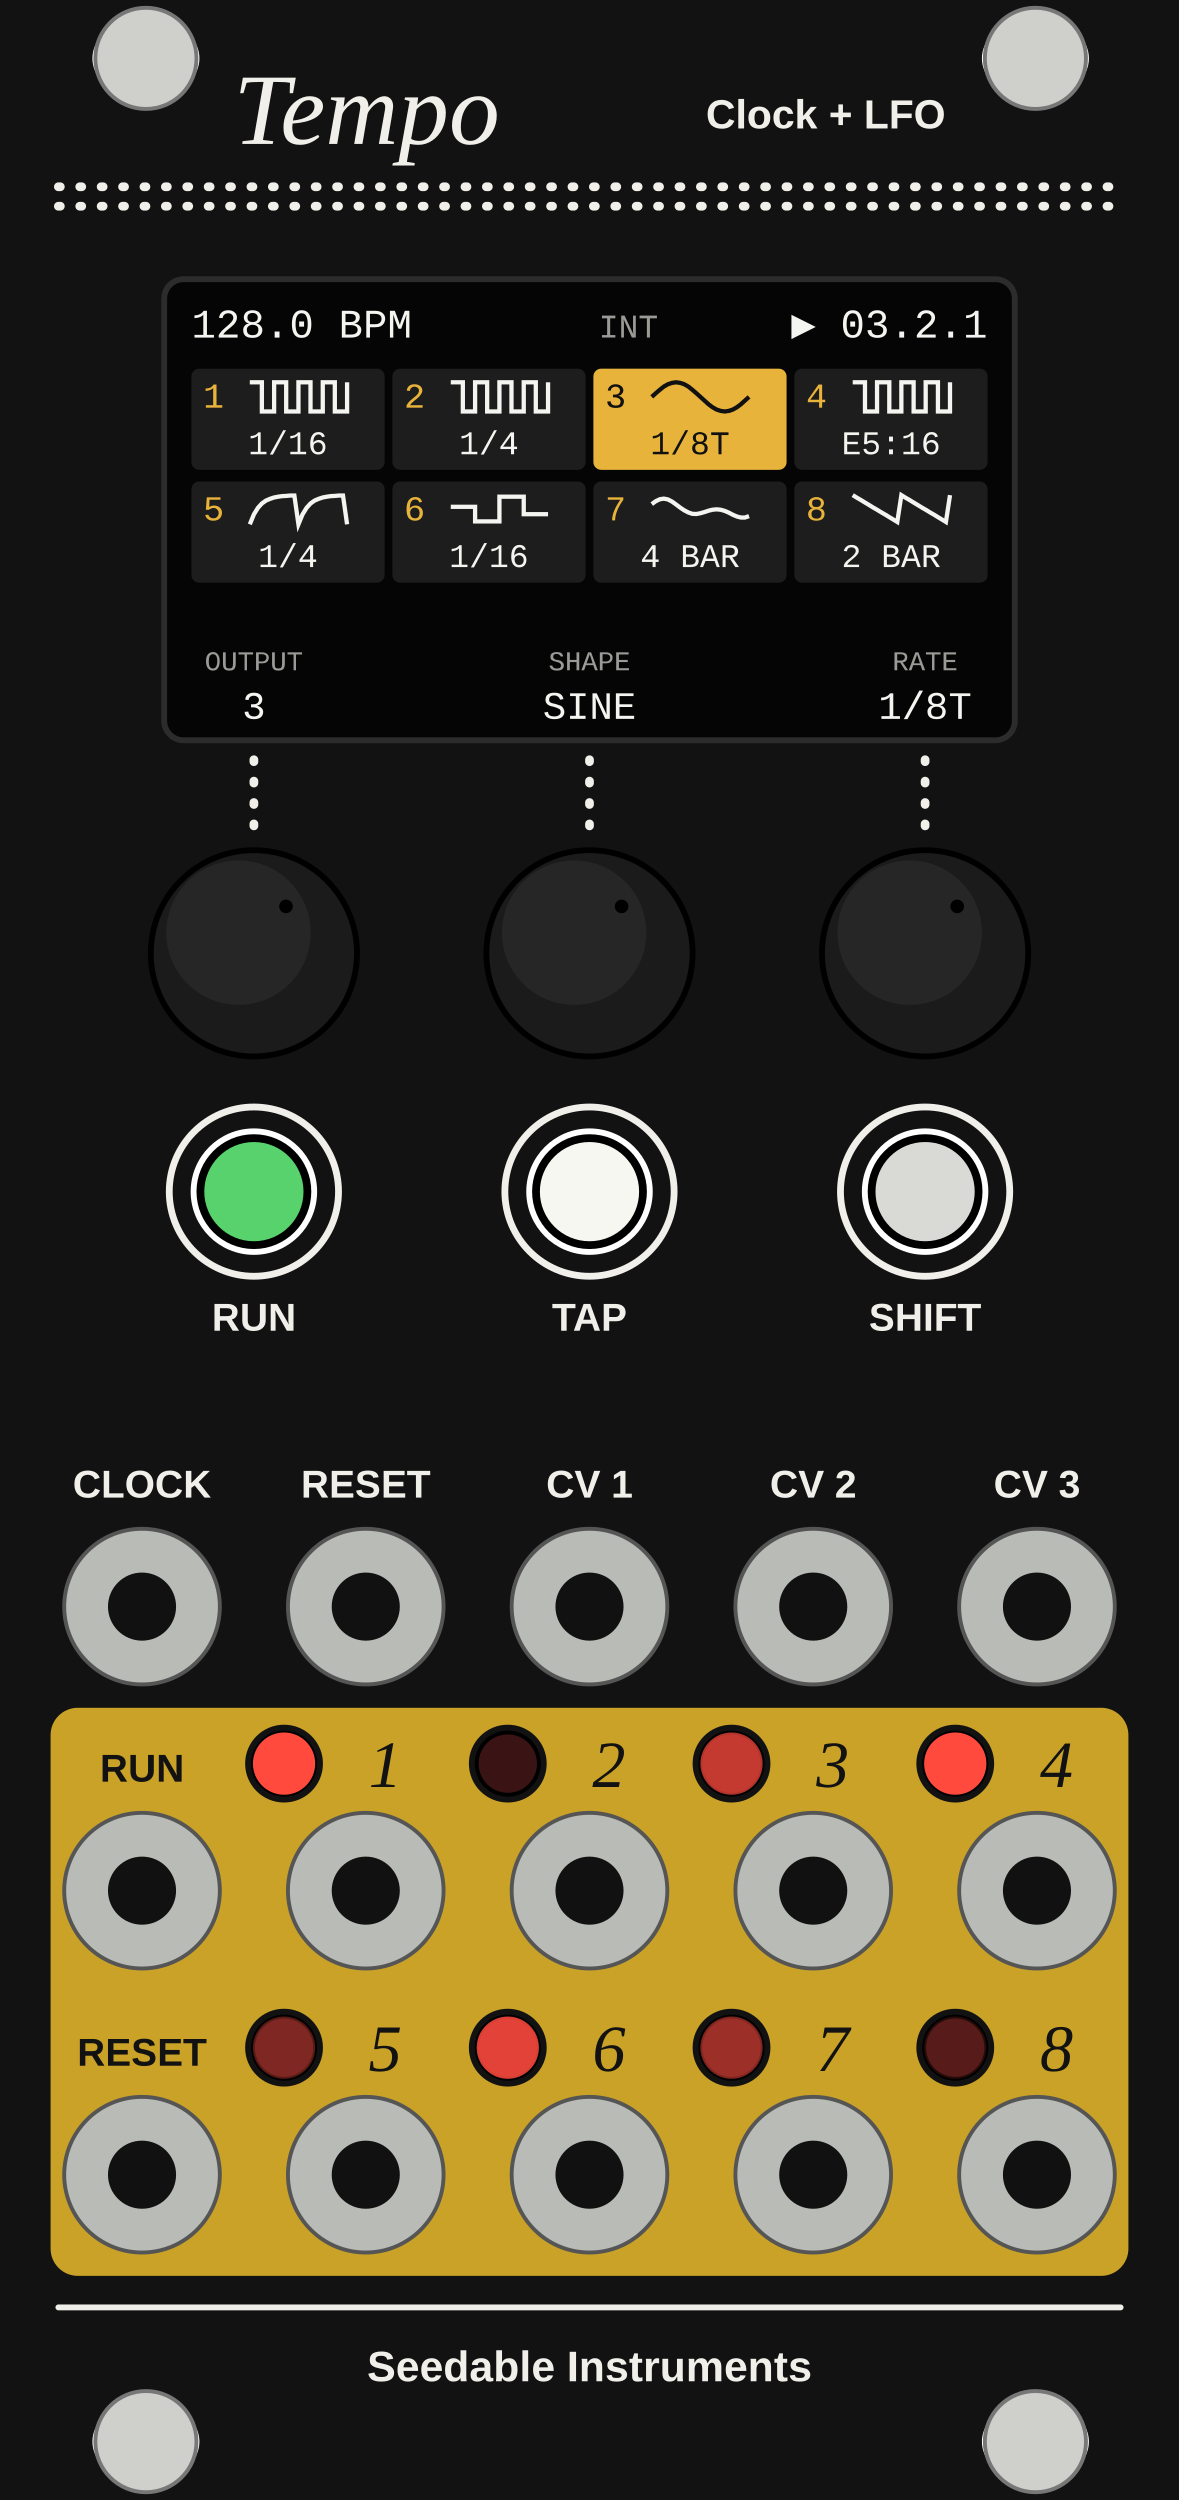
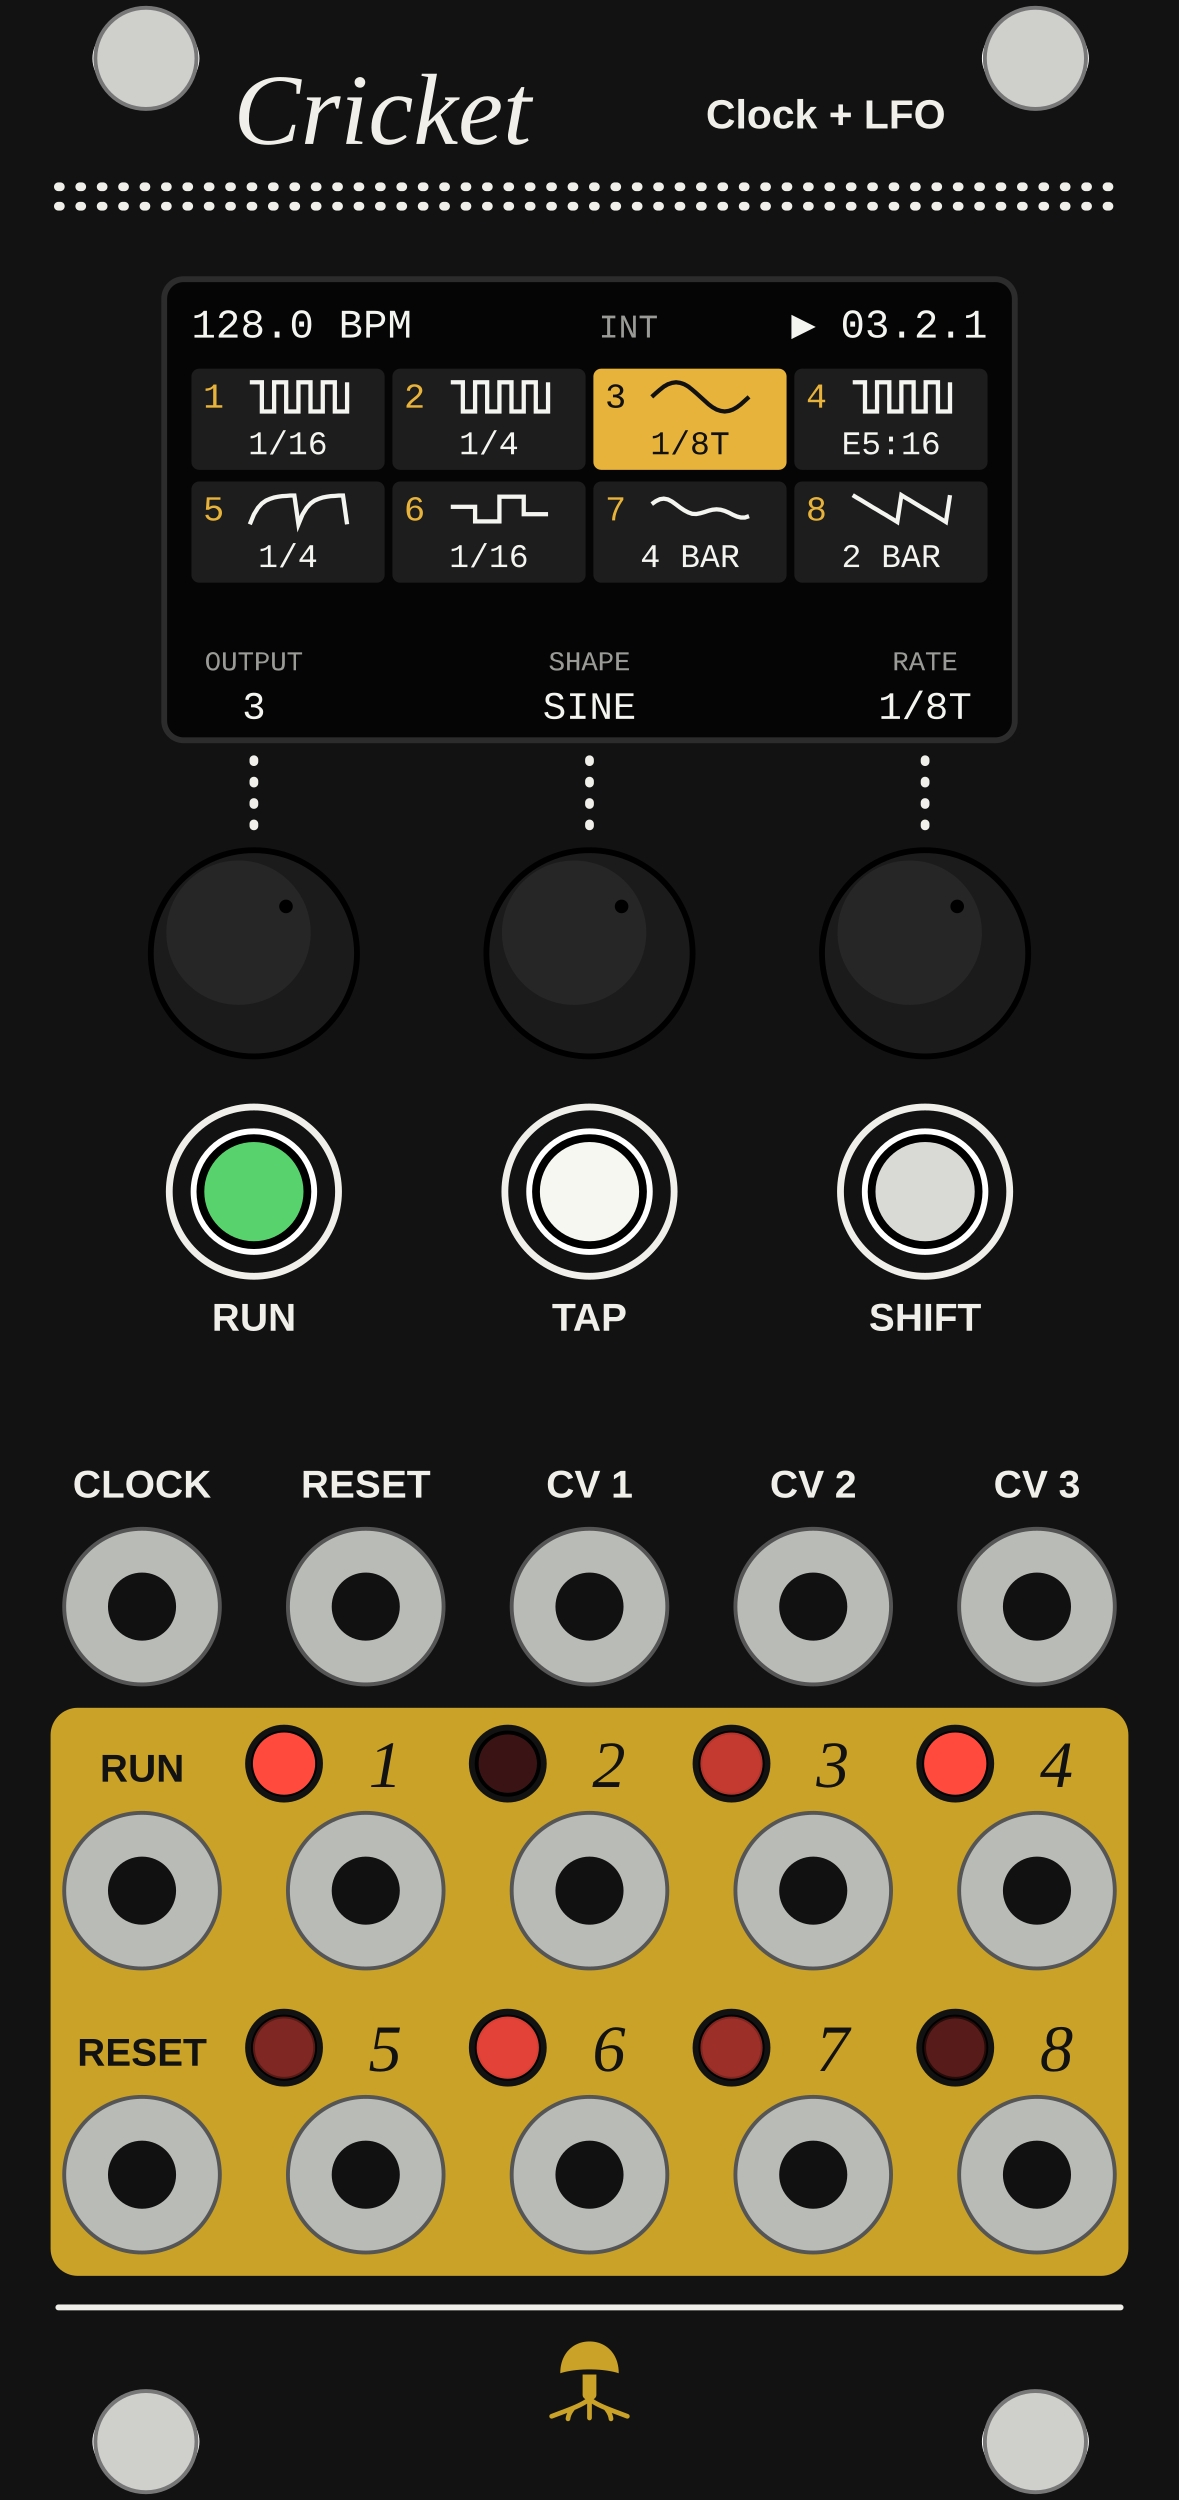
<svg xmlns="http://www.w3.org/2000/svg" width="60.6mm" height="128.5mm" viewBox="0 0 60.6 128.5">
  <style>text{font-family:Arial, Helvetica, sans-serif;font-weight:bold;fill:#f0efe9} .serif{font-family:Georgia, Times New Roman, serif;font-style:italic;font-weight:normal} .silk{stroke:#f0efe9;fill:none;stroke-linecap:round;stroke-linejoin:round} .dots{stroke-dasharray:0.1 1.0;stroke-width:0.45} .copper{fill:#c9a227} .cu-text{fill:#121212} .hole{fill:#ffffff;stroke:none}</style>
  <rect x="0" y="0" width="60.6" height="128.5" fill="#121212" />
  <g id="copper">
    <rect x="2.60" y="87.78" width="55.40" height="29.20" rx="1.4" class="copper" />
    <circle cx="7.30" cy="97.18" r="3.65" class="cu-text" />
    <circle cx="18.80" cy="97.18" r="3.65" class="cu-text" />
    <circle cx="30.30" cy="97.18" r="3.65" class="cu-text" />
    <circle cx="41.80" cy="97.18" r="3.65" class="cu-text" />
    <circle cx="53.30" cy="97.18" r="3.65" class="cu-text" />
    <circle cx="7.30" cy="111.78" r="3.65" class="cu-text" />
    <circle cx="18.80" cy="111.78" r="3.65" class="cu-text" />
    <circle cx="30.30" cy="111.78" r="3.65" class="cu-text" />
    <circle cx="41.80" cy="111.78" r="3.65" class="cu-text" />
    <circle cx="53.30" cy="111.78" r="3.65" class="cu-text" />
    <circle cx="14.60" cy="90.65" r="2.00" class="cu-text" />
    <circle cx="26.10" cy="90.65" r="2.00" class="cu-text" />
    <circle cx="37.60" cy="90.65" r="2.00" class="cu-text" />
    <circle cx="49.10" cy="90.65" r="2.00" class="cu-text" />
    <circle cx="14.60" cy="105.25" r="2.00" class="cu-text" />
    <circle cx="26.10" cy="105.25" r="2.00" class="cu-text" />
    <circle cx="37.60" cy="105.25" r="2.00" class="cu-text" />
    <circle cx="49.10" cy="105.25" r="2.00" class="cu-text" />
    <text x="7.30" y="91.58" font-size="2.0" text-anchor="middle" class="cu-text">RUN</text>
    <text x="19.80" y="91.85" font-size="3.4" text-anchor="middle" class="serif cu-text">1</text>
    <text x="31.30" y="91.85" font-size="3.4" text-anchor="middle" class="serif cu-text">2</text>
    <text x="42.80" y="91.85" font-size="3.4" text-anchor="middle" class="serif cu-text">3</text>
    <text x="54.30" y="91.85" font-size="3.4" text-anchor="middle" class="serif cu-text">4</text>
    <text x="7.30" y="106.18" font-size="2.0" text-anchor="middle" class="cu-text">RESET</text>
    <text x="19.80" y="106.45" font-size="3.4" text-anchor="middle" class="serif cu-text">5</text>
    <text x="31.30" y="106.45" font-size="3.4" text-anchor="middle" class="serif cu-text">6</text>
    <text x="42.80" y="106.45" font-size="3.4" text-anchor="middle" class="serif cu-text">7</text>
    <text x="54.30" y="106.45" font-size="3.4" text-anchor="middle" class="serif cu-text">8</text>
  </g>
  <g id="silk">
-     <text x="12.00" y="7.40" font-size="5.2" text-anchor="start" class="serif">Tempo</text>
+     <text x="12.00" y="7.40" font-size="5.2" text-anchor="start" class="serif">Cricket</text>
    <text x="48.60" y="6.60" font-size="2.1" text-anchor="end">Clock + LFO</text>
    <polyline points="3.00,9.60 57.60,9.60" class="silk dots" />
    <polyline points="3.00,10.60 57.60,10.60" class="silk dots" />
-     <text x="30.30" y="122.40" font-size="2.2" text-anchor="middle">Seedable Instruments</text>
+     <path d="M 28.797 121.986 L 28.802 121.837 L 28.816 121.693 L 28.840 121.556 L 28.872 121.425 L 28.913 121.301 L 28.963 121.184 L 29.020 121.074 L 29.084 120.971 L 29.155 120.875 L 29.233 120.787 L 29.318 120.706 L 29.408 120.633 L 29.504 120.568 L 29.605 120.511 L 29.711 120.463 L 29.821 120.422 L 29.936 120.391 L 30.054 120.368 L 30.175 120.355 L 30.300 120.350 L 30.425 120.355 L 30.546 120.368 L 30.665 120.391 L 30.779 120.422 L 30.889 120.463 L 30.995 120.511 L 31.096 120.568 L 31.192 120.633 L 31.282 120.706 L 31.367 120.787 L 31.445 120.875 L 31.516 120.971 L 31.581 121.074 L 31.637 121.184 L 31.687 121.301 L 31.728 121.425 L 31.760 121.556 L 31.784 121.693 L 31.799 121.837 L 31.803 121.986 L 31.680 121.948 L 31.547 121.914 L 31.408 121.885 L 31.262 121.859 L 31.110 121.837 L 30.953 121.819 L 30.793 121.805 L 30.630 121.795 L 30.466 121.789 L 30.300 121.787 L 30.134 121.789 L 29.970 121.795 L 29.807 121.805 L 29.647 121.819 L 29.490 121.837 L 29.338 121.859 L 29.192 121.885 L 29.053 121.914 L 28.921 121.948 Z M 29.946 122.052 L 30.654 122.052 L 30.654 123.091 L 30.652 123.117 L 30.649 123.142 L 30.642 123.165 L 30.634 123.187 L 30.623 123.208 L 30.611 123.228 L 30.596 123.247 L 30.580 123.264 L 30.562 123.281 L 30.543 123.296 L 30.523 123.310 L 30.501 123.324 L 30.478 123.336 L 30.454 123.348 L 30.430 123.359 L 30.405 123.369 L 30.379 123.378 L 30.353 123.386 L 30.326 123.394 L 30.300 123.401 L 30.273 123.394 L 30.247 123.386 L 30.221 123.378 L 30.195 123.369 L 30.170 123.359 L 30.146 123.348 L 30.122 123.336 L 30.099 123.324 L 30.077 123.310 L 30.057 123.296 L 30.038 123.281 L 30.020 123.264 L 30.004 123.247 L 29.989 123.228 L 29.977 123.208 L 29.966 123.187 L 29.958 123.165 L 29.951 123.142 L 29.948 123.117 L 29.946 123.091 Z M 30.269 123.195 L 30.316 123.192 L 30.361 123.207 L 30.397 123.239 L 30.418 123.281 L 30.421 123.329 L 30.405 123.374 L 30.374 123.409 L 30.303 123.463 L 30.227 123.516 L 30.148 123.567 L 30.065 123.616 L 29.979 123.664 L 29.890 123.710 L 29.798 123.754 L 29.703 123.798 L 29.606 123.841 L 29.507 123.883 L 29.405 123.925 L 29.300 123.967 L 29.194 124.008 L 29.085 124.050 L 28.975 124.092 L 28.863 124.134 L 28.749 124.177 L 28.634 124.220 L 28.517 124.265 L 28.398 124.310 L 28.352 124.319 L 28.305 124.308 L 28.266 124.281 L 28.241 124.241 L 28.233 124.194 L 28.243 124.148 L 28.271 124.109 L 28.311 124.084 L 28.430 124.038 L 28.547 123.993 L 28.663 123.949 L 28.777 123.906 L 28.889 123.864 L 28.999 123.823 L 29.106 123.781 L 29.211 123.741 L 29.314 123.700 L 29.413 123.659 L 29.510 123.618 L 29.603 123.577 L 29.694 123.535 L 29.781 123.492 L 29.864 123.449 L 29.944 123.405 L 30.020 123.360 L 30.092 123.314 L 30.160 123.266 L 30.226 123.216 Z M 30.195 123.374 L 30.180 123.329 L 30.183 123.281 L 30.203 123.239 L 30.239 123.207 L 30.284 123.192 L 30.331 123.195 L 30.374 123.216 L 30.440 123.266 L 30.508 123.314 L 30.580 123.360 L 30.656 123.405 L 30.736 123.449 L 30.819 123.492 L 30.906 123.535 L 30.997 123.577 L 31.090 123.618 L 31.187 123.659 L 31.287 123.700 L 31.389 123.741 L 31.494 123.781 L 31.601 123.823 L 31.711 123.864 L 31.823 123.906 L 31.937 123.949 L 32.053 123.993 L 32.170 124.038 L 32.289 124.084 L 32.329 124.109 L 32.357 124.148 L 32.367 124.194 L 32.359 124.241 L 32.334 124.281 L 32.295 124.308 L 32.248 124.319 L 32.202 124.310 L 32.083 124.265 L 31.966 124.220 L 31.851 124.177 L 31.737 124.134 L 31.625 124.092 L 31.515 124.050 L 31.406 124.008 L 31.300 123.967 L 31.195 123.925 L 31.093 123.883 L 30.994 123.841 L 30.896 123.798 L 30.802 123.754 L 30.710 123.710 L 30.621 123.664 L 30.535 123.616 L 30.453 123.567 L 30.373 123.516 L 30.297 123.463 L 30.226 123.409 Z M 30.188 123.266 L 30.214 123.227 L 30.253 123.200 L 30.300 123.191 L 30.346 123.200 L 30.386 123.227 L 30.412 123.266 L 30.422 123.313 L 30.422 124.285 L 30.412 124.332 L 30.386 124.371 L 30.346 124.398 L 30.300 124.407 L 30.253 124.398 L 30.214 124.371 L 30.188 124.332 L 30.178 124.285 L 30.178 123.313 Z M 29.400 123.671 L 29.445 123.656 L 29.493 123.660 L 29.535 123.681 L 29.566 123.717 L 29.581 123.762 L 29.577 123.810 L 29.555 123.852 L 29.530 123.884 L 29.508 123.914 L 29.486 123.943 L 29.467 123.971 L 29.449 123.998 L 29.432 124.024 L 29.417 124.049 L 29.403 124.074 L 29.391 124.098 L 29.379 124.121 L 29.369 124.144 L 29.360 124.167 L 29.352 124.189 L 29.344 124.211 L 29.337 124.233 L 29.332 124.255 L 29.327 124.277 L 29.322 124.299 L 29.318 124.322 L 29.315 124.346 L 29.299 124.391 L 29.268 124.427 L 29.225 124.447 L 29.178 124.450 L 29.133 124.434 L 29.098 124.403 L 29.077 124.360 L 29.074 124.313 L 29.078 124.285 L 29.083 124.255 L 29.089 124.226 L 29.096 124.196 L 29.104 124.167 L 29.112 124.137 L 29.122 124.108 L 29.133 124.078 L 29.146 124.048 L 29.159 124.018 L 29.174 123.988 L 29.190 123.958 L 29.207 123.927 L 29.225 123.897 L 29.245 123.865 L 29.266 123.834 L 29.289 123.801 L 29.312 123.769 L 29.338 123.735 L 29.364 123.702 Z M 31.023 123.810 L 31.019 123.762 L 31.034 123.717 L 31.065 123.681 L 31.107 123.660 L 31.154 123.656 L 31.200 123.671 L 31.236 123.702 L 31.262 123.735 L 31.288 123.769 L 31.311 123.801 L 31.334 123.834 L 31.355 123.865 L 31.375 123.897 L 31.393 123.927 L 31.410 123.958 L 31.426 123.988 L 31.441 124.018 L 31.454 124.048 L 31.467 124.078 L 31.478 124.108 L 31.488 124.137 L 31.497 124.167 L 31.504 124.196 L 31.511 124.226 L 31.517 124.255 L 31.522 124.285 L 31.526 124.313 L 31.523 124.360 L 31.502 124.403 L 31.467 124.434 L 31.422 124.450 L 31.375 124.447 L 31.332 124.427 L 31.300 124.391 L 31.285 124.346 L 31.282 124.322 L 31.278 124.299 L 31.273 124.277 L 31.268 124.255 L 31.262 124.233 L 31.256 124.211 L 31.248 124.189 L 31.240 124.167 L 31.231 124.144 L 31.221 124.121 L 31.209 124.098 L 31.197 124.074 L 31.183 124.049 L 31.168 124.024 L 31.151 123.998 L 31.133 123.971 L 31.114 123.943 L 31.092 123.914 L 31.070 123.884 L 31.045 123.852 Z" class="copper" />
    <polyline points="3.00,118.60 57.60,118.60" class="silk" stroke-width="0.3" />
    <polyline points="13.05,39.05 13.05,42.80" class="silk dots" />
    <polyline points="30.30,39.05 30.30,42.80" class="silk dots" />
    <polyline points="47.55,39.05 47.55,42.80" class="silk dots" />
    <circle cx="13.05" cy="61.25" r="4.35" class="silk" stroke-width="0.35" />
    <text x="13.05" y="68.40" font-size="2.0" text-anchor="middle">RUN</text>
    <circle cx="30.30" cy="61.25" r="4.35" class="silk" stroke-width="0.35" />
    <text x="30.30" y="68.40" font-size="2.0" text-anchor="middle">TAP</text>
    <circle cx="47.55" cy="61.25" r="4.35" class="silk" stroke-width="0.35" />
    <text x="47.55" y="68.40" font-size="2.0" text-anchor="middle">SHIFT</text>
    <text x="7.30" y="76.98" font-size="2.0" text-anchor="middle">CLOCK</text>
    <text x="18.80" y="76.98" font-size="2.0" text-anchor="middle">RESET</text>
    <text x="30.30" y="76.98" font-size="2.0" text-anchor="middle">CV 1</text>
    <text x="41.80" y="76.98" font-size="2.0" text-anchor="middle">CV 2</text>
    <text x="53.30" y="76.98" font-size="2.0" text-anchor="middle">CV 3</text>
  </g>
  <g id="holes">
    <circle cx="7.30" cy="82.58" r="3.25" class="hole" />
    <circle cx="18.80" cy="82.58" r="3.25" class="hole" />
    <circle cx="30.30" cy="82.58" r="3.25" class="hole" />
    <circle cx="41.80" cy="82.58" r="3.25" class="hole" />
    <circle cx="53.30" cy="82.58" r="3.25" class="hole" />
    <circle cx="7.30" cy="97.18" r="3.25" class="hole" />
    <circle cx="18.80" cy="97.18" r="3.25" class="hole" />
    <circle cx="30.30" cy="97.18" r="3.25" class="hole" />
    <circle cx="41.80" cy="97.18" r="3.25" class="hole" />
    <circle cx="53.30" cy="97.18" r="3.25" class="hole" />
    <circle cx="7.30" cy="111.78" r="3.25" class="hole" />
    <circle cx="18.80" cy="111.78" r="3.25" class="hole" />
    <circle cx="30.30" cy="111.78" r="3.25" class="hole" />
    <circle cx="41.80" cy="111.78" r="3.25" class="hole" />
    <circle cx="53.30" cy="111.78" r="3.25" class="hole" />
    <circle cx="13.05" cy="61.25" r="3.25" class="hole" />
    <circle cx="30.30" cy="61.25" r="3.25" class="hole" />
    <circle cx="47.55" cy="61.25" r="3.25" class="hole" />
    <circle cx="13.05" cy="49.00" r="3.75" class="hole" />
    <circle cx="30.30" cy="49.00" r="3.75" class="hole" />
    <circle cx="47.55" cy="49.00" r="3.75" class="hole" />
    <circle cx="14.60" cy="90.65" r="1.60" class="hole" />
    <circle cx="26.10" cy="90.65" r="1.60" class="hole" />
    <circle cx="37.60" cy="90.65" r="1.60" class="hole" />
    <circle cx="49.10" cy="90.65" r="1.60" class="hole" />
    <circle cx="14.60" cy="105.25" r="1.60" class="hole" />
    <circle cx="26.10" cy="105.25" r="1.60" class="hole" />
    <circle cx="37.60" cy="105.25" r="1.60" class="hole" />
    <circle cx="49.10" cy="105.25" r="1.60" class="hole" />
    <rect x="8.44" y="14.35" width="43.72" height="23.70" rx="1.0" class="hole" />
    <rect x="4.75" y="1.40" width="5.5" height="3.2" rx="1.6" class="hole" />
    <rect x="4.75" y="123.90" width="5.5" height="3.2" rx="1.6" class="hole" />
    <rect x="50.47" y="1.40" width="5.5" height="3.2" rx="1.6" class="hole" />
    <rect x="50.47" y="123.90" width="5.5" height="3.2" rx="1.6" class="hole" />
  </g>
  <g id="mockup">
    <circle cx="7.30" cy="82.58" r="4.0" fill="#b9bbb6" stroke="#555" stroke-width="0.2" />
    <circle cx="7.30" cy="82.58" r="1.75" fill="#111" />
    <circle cx="18.80" cy="82.58" r="4.0" fill="#b9bbb6" stroke="#555" stroke-width="0.2" />
    <circle cx="18.80" cy="82.58" r="1.75" fill="#111" />
    <circle cx="30.30" cy="82.58" r="4.0" fill="#b9bbb6" stroke="#555" stroke-width="0.2" />
    <circle cx="30.30" cy="82.58" r="1.75" fill="#111" />
    <circle cx="41.80" cy="82.58" r="4.0" fill="#b9bbb6" stroke="#555" stroke-width="0.2" />
    <circle cx="41.80" cy="82.58" r="1.75" fill="#111" />
    <circle cx="53.30" cy="82.58" r="4.0" fill="#b9bbb6" stroke="#555" stroke-width="0.2" />
    <circle cx="53.30" cy="82.58" r="1.75" fill="#111" />
    <circle cx="7.30" cy="97.18" r="4.0" fill="#b9bbb6" stroke="#555" stroke-width="0.2" />
    <circle cx="7.30" cy="97.18" r="1.75" fill="#111" />
    <circle cx="18.80" cy="97.18" r="4.0" fill="#b9bbb6" stroke="#555" stroke-width="0.2" />
    <circle cx="18.80" cy="97.18" r="1.75" fill="#111" />
    <circle cx="30.30" cy="97.18" r="4.0" fill="#b9bbb6" stroke="#555" stroke-width="0.2" />
    <circle cx="30.30" cy="97.18" r="1.75" fill="#111" />
    <circle cx="41.80" cy="97.18" r="4.0" fill="#b9bbb6" stroke="#555" stroke-width="0.2" />
    <circle cx="41.80" cy="97.18" r="1.75" fill="#111" />
    <circle cx="53.30" cy="97.18" r="4.0" fill="#b9bbb6" stroke="#555" stroke-width="0.2" />
    <circle cx="53.30" cy="97.18" r="1.75" fill="#111" />
    <circle cx="7.30" cy="111.78" r="4.0" fill="#b9bbb6" stroke="#555" stroke-width="0.2" />
    <circle cx="7.30" cy="111.78" r="1.75" fill="#111" />
    <circle cx="18.80" cy="111.78" r="4.0" fill="#b9bbb6" stroke="#555" stroke-width="0.2" />
    <circle cx="18.80" cy="111.78" r="1.75" fill="#111" />
    <circle cx="30.30" cy="111.78" r="4.0" fill="#b9bbb6" stroke="#555" stroke-width="0.2" />
    <circle cx="30.30" cy="111.78" r="1.75" fill="#111" />
    <circle cx="41.80" cy="111.78" r="4.0" fill="#b9bbb6" stroke="#555" stroke-width="0.2" />
    <circle cx="41.80" cy="111.78" r="1.75" fill="#111" />
    <circle cx="53.30" cy="111.78" r="4.0" fill="#b9bbb6" stroke="#555" stroke-width="0.2" />
    <circle cx="53.30" cy="111.78" r="1.75" fill="#111" />
    <circle cx="13.05" cy="61.25" r="2.75" fill="#57d26c" stroke="#000" stroke-width="0.4" />
    <circle cx="30.30" cy="61.25" r="2.75" fill="#f7f7f2" stroke="#000" stroke-width="0.4" />
    <circle cx="47.55" cy="61.25" r="2.75" fill="#d9d9d6" stroke="#000" stroke-width="0.4" />
    <circle cx="13.05" cy="49.00" r="5.3" fill="#1b1b1b" stroke="#000" stroke-width="0.3" />
    <circle cx="12.26" cy="47.94" r="3.71" fill="#262626" />
    <circle cx="14.70" cy="46.59" r="0.35" fill="#000" />
    <circle cx="30.30" cy="49.00" r="5.3" fill="#1b1b1b" stroke="#000" stroke-width="0.3" />
    <circle cx="29.51" cy="47.94" r="3.71" fill="#262626" />
    <circle cx="31.95" cy="46.59" r="0.35" fill="#000" />
    <circle cx="47.55" cy="49.00" r="5.3" fill="#1b1b1b" stroke="#000" stroke-width="0.3" />
    <circle cx="46.76" cy="47.94" r="3.71" fill="#262626" />
    <circle cx="49.20" cy="46.59" r="0.35" fill="#000" />
    <circle cx="14.60" cy="90.65" r="1.6" fill="#3a1414" stroke="#000" stroke-width="0.2" />
    <circle cx="14.60" cy="90.65" r="1.6" fill="#ff4a3d" opacity="1.00" />
    <circle cx="26.10" cy="90.65" r="1.6" fill="#3a1414" stroke="#000" stroke-width="0.2" />
    <circle cx="37.60" cy="90.65" r="1.6" fill="#3a1414" stroke="#000" stroke-width="0.2" />
    <circle cx="37.60" cy="90.65" r="1.6" fill="#ff4a3d" opacity="0.70" />
    <circle cx="49.10" cy="90.65" r="1.6" fill="#3a1414" stroke="#000" stroke-width="0.2" />
    <circle cx="49.10" cy="90.65" r="1.6" fill="#ff4a3d" opacity="1.00" />
    <circle cx="14.60" cy="105.25" r="1.6" fill="#3a1414" stroke="#000" stroke-width="0.2" />
    <circle cx="14.60" cy="105.25" r="1.6" fill="#ff4a3d" opacity="0.35" />
    <circle cx="26.10" cy="105.25" r="1.6" fill="#3a1414" stroke="#000" stroke-width="0.2" />
    <circle cx="26.10" cy="105.25" r="1.6" fill="#ff4a3d" opacity="0.85" />
    <circle cx="37.60" cy="105.25" r="1.6" fill="#3a1414" stroke="#000" stroke-width="0.2" />
    <circle cx="37.60" cy="105.25" r="1.6" fill="#ff4a3d" opacity="0.50" />
    <circle cx="49.10" cy="105.25" r="1.6" fill="#3a1414" stroke="#000" stroke-width="0.2" />
    <circle cx="49.10" cy="105.25" r="1.6" fill="#ff4a3d" opacity="0.15" />
    <rect x="8.44" y="14.35" width="43.72" height="23.70" rx="1.0" fill="#050505" stroke="#2c2c2c" stroke-width="0.3" />
    <text x="9.84" y="17.35" font-size="2.1" text-anchor="start" style="font-family:Consolas, Courier New, monospace;font-weight:normal;fill:#f4f4f0">128.0 BPM</text>
    <text x="32.30" y="17.35" font-size="1.7" text-anchor="middle" style="font-family:Consolas, Courier New, monospace;font-weight:normal;fill:#9a9a96">INT</text>
    <text x="50.76" y="17.35" font-size="2.1" text-anchor="end" style="font-family:Consolas, Courier New, monospace;font-weight:normal;fill:#f4f4f0">▶ 03.2.1</text>
    <rect x="9.84" y="18.95" width="9.93" height="5.20" rx="0.4" fill="#1d1d1d" />
    <text x="10.44" y="20.95" font-size="1.8" text-anchor="start" style="font-family:Consolas, Courier New, monospace;font-weight:normal;fill:#e8b33a">1</text>
    <polyline points="12.84,19.65 13.05,19.65 13.05,19.65 13.26,19.65 13.26,19.65 13.46,19.65 13.46,21.15 13.67,21.15 13.67,21.15 13.88,21.15 13.88,21.15 14.09,21.15 14.09,19.65 14.30,19.65 14.30,19.65 14.51,19.65 14.51,19.65 14.71,19.65 14.71,21.15 14.92,21.15 14.92,21.15 15.13,21.15 15.13,21.15 15.34,21.15 15.34,19.65 15.55,19.65 15.55,19.65 15.76,19.65 15.76,19.65 15.96,19.65 15.96,21.15 16.17,21.15 16.17,21.15 16.38,21.15 16.38,21.15 16.59,21.15 16.59,19.65 16.80,19.65 16.80,19.65 17.01,19.65 17.01,19.65 17.21,19.65 17.21,21.15 17.42,21.15 17.42,21.15 17.63,21.15 17.63,21.15 17.84,21.15 17.84,19.65" fill="none" stroke="#f4f4f0" stroke-width="0.22" />
    <text x="14.80" y="23.35" font-size="1.7" text-anchor="middle" style="font-family:Consolas, Courier New, monospace;font-weight:normal;fill:#f4f4f0">1/16</text>
    <rect x="20.17" y="18.95" width="9.93" height="5.20" rx="0.4" fill="#1d1d1d" />
    <text x="20.77" y="20.95" font-size="1.8" text-anchor="start" style="font-family:Consolas, Courier New, monospace;font-weight:normal;fill:#e8b33a">2</text>
    <polyline points="23.17,19.65 23.38,19.65 23.38,19.65 23.59,19.65 23.59,19.65 23.79,19.65 23.79,21.15 24.00,21.15 24.00,21.15 24.21,21.15 24.21,21.15 24.42,21.15 24.42,19.65 24.63,19.65 24.63,19.65 24.84,19.65 24.84,19.65 25.04,19.65 25.04,21.15 25.25,21.15 25.25,21.15 25.46,21.15 25.46,21.15 25.67,21.15 25.67,19.65 25.88,19.65 25.88,19.65 26.09,19.65 26.09,19.65 26.29,19.65 26.29,21.15 26.50,21.15 26.50,21.15 26.71,21.15 26.71,21.15 26.92,21.15 26.92,19.65 27.13,19.65 27.13,19.65 27.34,19.65 27.34,19.65 27.54,19.65 27.54,21.15 27.75,21.15 27.75,21.15 27.96,21.15 27.96,21.15 28.17,21.15 28.17,19.65" fill="none" stroke="#f4f4f0" stroke-width="0.22" />
    <text x="25.13" y="23.35" font-size="1.7" text-anchor="middle" style="font-family:Consolas, Courier New, monospace;font-weight:normal;fill:#f4f4f0">1/4</text>
    <rect x="30.50" y="18.95" width="9.93" height="5.20" rx="0.4" fill="#e8b33a" />
    <text x="31.10" y="20.95" font-size="1.8" text-anchor="start" style="font-family:Consolas, Courier New, monospace;font-weight:normal;fill:#111">3</text>
    <polyline points="33.50,20.40 33.71,20.21 33.92,20.03 34.12,19.87 34.33,19.75 34.54,19.68 34.75,19.65 34.96,19.68 35.17,19.75 35.38,19.87 35.58,20.03 35.79,20.21 36.00,20.40 36.21,20.59 36.42,20.78 36.62,20.93 36.83,21.05 37.04,21.12 37.25,21.15 37.46,21.12 37.67,21.05 37.88,20.93 38.08,20.78 38.29,20.59 38.50,20.40" fill="none" stroke="#111" stroke-width="0.22" />
    <text x="35.47" y="23.35" font-size="1.7" text-anchor="middle" style="font-family:Consolas, Courier New, monospace;font-weight:normal;fill:#111">1/8T</text>
    <rect x="40.83" y="18.95" width="9.93" height="5.20" rx="0.4" fill="#1d1d1d" />
    <text x="41.43" y="20.95" font-size="1.8" text-anchor="start" style="font-family:Consolas, Courier New, monospace;font-weight:normal;fill:#e8b33a">4</text>
    <polyline points="43.83,19.65 44.04,19.65 44.04,19.65 44.25,19.65 44.25,19.65 44.46,19.65 44.46,21.15 44.66,21.15 44.66,21.15 44.87,21.15 44.87,21.15 45.08,21.15 45.08,19.65 45.29,19.65 45.29,19.65 45.50,19.65 45.50,19.65 45.71,19.65 45.71,21.15 45.91,21.15 45.91,21.15 46.12,21.15 46.12,21.15 46.33,21.15 46.33,19.65 46.54,19.65 46.54,19.65 46.75,19.65 46.75,19.65 46.96,19.65 46.96,21.15 47.16,21.15 47.16,21.15 47.37,21.15 47.37,21.15 47.58,21.15 47.58,19.65 47.79,19.65 47.79,19.65 48.00,19.65 48.00,19.65 48.21,19.65 48.21,21.15 48.41,21.15 48.41,21.15 48.62,21.15 48.62,21.15 48.83,21.15 48.83,19.65" fill="none" stroke="#f4f4f0" stroke-width="0.22" />
    <text x="45.80" y="23.35" font-size="1.7" text-anchor="middle" style="font-family:Consolas, Courier New, monospace;font-weight:normal;fill:#f4f4f0">E5:16</text>
    <rect x="9.84" y="24.75" width="9.93" height="5.20" rx="0.4" fill="#1d1d1d" />
    <text x="10.44" y="26.75" font-size="1.8" text-anchor="start" style="font-family:Consolas, Courier New, monospace;font-weight:normal;fill:#e8b33a">5</text>
    <polyline points="12.84,26.95 13.05,26.44 13.26,26.10 13.46,25.88 13.67,25.73 13.88,25.64 14.09,25.57 14.30,25.53 14.51,25.50 14.71,25.49 14.92,25.47 15.13,25.47 15.34,26.95 15.55,26.44 15.76,26.10 15.96,25.88 16.17,25.73 16.38,25.64 16.59,25.57 16.80,25.53 17.01,25.50 17.21,25.49 17.42,25.47 17.63,25.47 17.84,26.95" fill="none" stroke="#f4f4f0" stroke-width="0.22" />
    <text x="14.80" y="29.15" font-size="1.7" text-anchor="middle" style="font-family:Consolas, Courier New, monospace;font-weight:normal;fill:#f4f4f0">1/4</text>
    <rect x="20.17" y="24.75" width="9.93" height="5.20" rx="0.4" fill="#1d1d1d" />
    <text x="20.77" y="26.75" font-size="1.8" text-anchor="start" style="font-family:Consolas, Courier New, monospace;font-weight:normal;fill:#e8b33a">6</text>
    <polyline points="23.17,26.05 23.38,26.05 23.38,26.05 23.59,26.05 23.59,26.05 23.79,26.05 23.79,26.05 24.00,26.05 24.00,26.05 24.21,26.05 24.21,26.05 24.42,26.05 24.42,26.80 24.63,26.80 24.63,26.80 24.84,26.80 24.84,26.80 25.04,26.80 25.04,26.80 25.25,26.80 25.25,26.80 25.46,26.80 25.46,26.80 25.67,26.80 25.67,25.53 25.88,25.53 25.88,25.53 26.09,25.53 26.09,25.53 26.29,25.53 26.29,25.53 26.50,25.53 26.50,25.53 26.71,25.53 26.71,25.53 26.92,25.53 26.92,26.43 27.13,26.43 27.13,26.43 27.34,26.43 27.34,26.43 27.54,26.43 27.54,26.43 27.75,26.43 27.75,26.43 27.96,26.43 27.96,26.43 28.17,26.43 28.17,26.43" fill="none" stroke="#f4f4f0" stroke-width="0.22" />
    <text x="25.13" y="29.15" font-size="1.7" text-anchor="middle" style="font-family:Consolas, Courier New, monospace;font-weight:normal;fill:#f4f4f0">1/16</text>
    <rect x="30.50" y="24.75" width="9.93" height="5.20" rx="0.4" fill="#1d1d1d" />
    <text x="31.10" y="26.75" font-size="1.8" text-anchor="start" style="font-family:Consolas, Courier New, monospace;font-weight:normal;fill:#e8b33a">7</text>
    <polyline points="33.50,25.91 33.71,25.76 33.92,25.66 34.12,25.63 34.33,25.67 34.54,25.78 34.75,25.93 34.96,26.09 35.17,26.23 35.38,26.34 35.58,26.41 35.79,26.42 36.00,26.38 36.21,26.32 36.42,26.25 36.62,26.20 36.83,26.18 37.04,26.20 37.25,26.26 37.46,26.35 37.67,26.46 37.88,26.55 38.08,26.60 38.29,26.60 38.50,26.53" fill="none" stroke="#f4f4f0" stroke-width="0.22" />
    <text x="35.47" y="29.15" font-size="1.7" text-anchor="middle" style="font-family:Consolas, Courier New, monospace;font-weight:normal;fill:#f4f4f0">4 BAR</text>
    <rect x="40.83" y="24.75" width="9.93" height="5.20" rx="0.4" fill="#1d1d1d" />
    <text x="41.43" y="26.75" font-size="1.8" text-anchor="start" style="font-family:Consolas, Courier New, monospace;font-weight:normal;fill:#e8b33a">8</text>
    <polyline points="43.83,25.45 44.04,25.58 44.25,25.70 44.46,25.83 44.66,25.95 44.87,26.08 45.08,26.20 45.29,26.33 45.50,26.45 45.71,26.58 45.91,26.70 46.12,26.83 46.33,25.45 46.54,25.58 46.75,25.70 46.96,25.83 47.16,25.95 47.37,26.08 47.58,26.20 47.79,26.33 48.00,26.45 48.21,26.58 48.41,26.70 48.62,26.83 48.83,25.45" fill="none" stroke="#f4f4f0" stroke-width="0.22" />
    <text x="45.80" y="29.15" font-size="1.7" text-anchor="middle" style="font-family:Consolas, Courier New, monospace;font-weight:normal;fill:#f4f4f0">2 BAR</text>
    <text x="13.05" y="34.45" font-size="1.4" text-anchor="middle" style="font-family:Consolas, Courier New, monospace;font-weight:normal;fill:#9a9a96">OUTPUT</text>
    <text x="13.05" y="36.95" font-size="2.0" text-anchor="middle" style="font-family:Consolas, Courier New, monospace;font-weight:normal;fill:#f4f4f0">3</text>
    <text x="30.30" y="34.45" font-size="1.4" text-anchor="middle" style="font-family:Consolas, Courier New, monospace;font-weight:normal;fill:#9a9a96">SHAPE</text>
    <text x="30.30" y="36.95" font-size="2.0" text-anchor="middle" style="font-family:Consolas, Courier New, monospace;font-weight:normal;fill:#f4f4f0">SINE</text>
    <text x="47.55" y="34.45" font-size="1.4" text-anchor="middle" style="font-family:Consolas, Courier New, monospace;font-weight:normal;fill:#9a9a96">RATE</text>
    <text x="47.55" y="36.95" font-size="2.0" text-anchor="middle" style="font-family:Consolas, Courier New, monospace;font-weight:normal;fill:#f4f4f0">1/8T</text>
    <circle cx="7.50" cy="3.00" r="2.6" fill="#cfd0cc" stroke="#777" stroke-width="0.2" />
    <circle cx="7.50" cy="125.50" r="2.6" fill="#cfd0cc" stroke="#777" stroke-width="0.2" />
    <circle cx="53.22" cy="3.00" r="2.6" fill="#cfd0cc" stroke="#777" stroke-width="0.2" />
    <circle cx="53.22" cy="125.50" r="2.6" fill="#cfd0cc" stroke="#777" stroke-width="0.2" />
  </g>
</svg>
